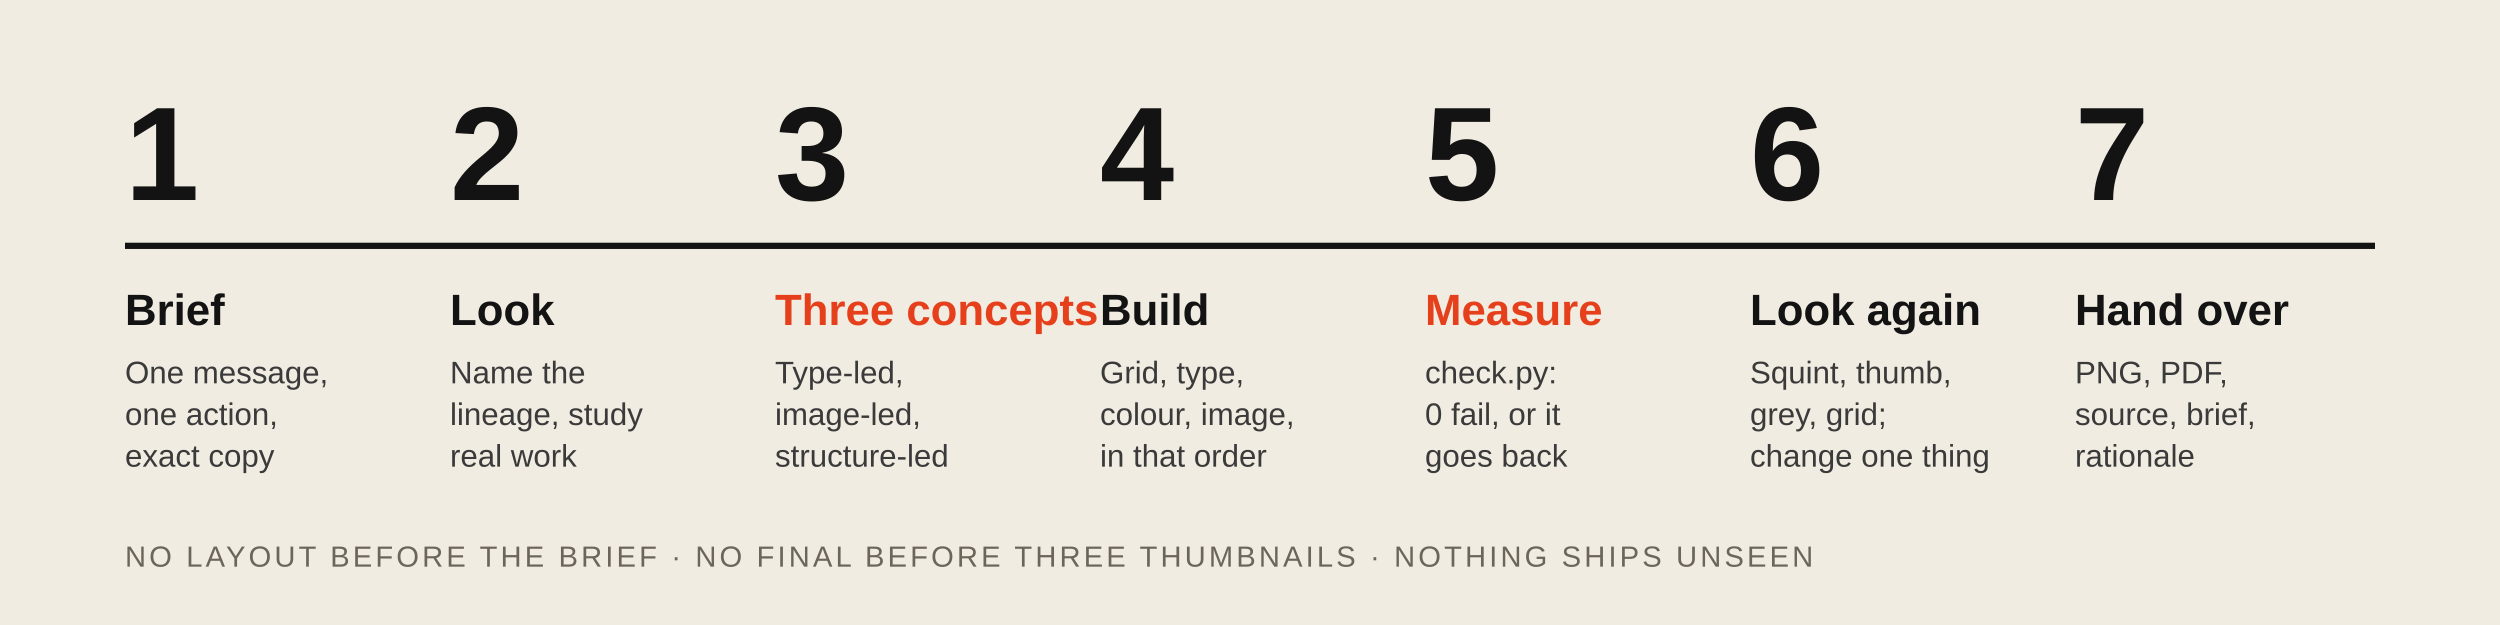
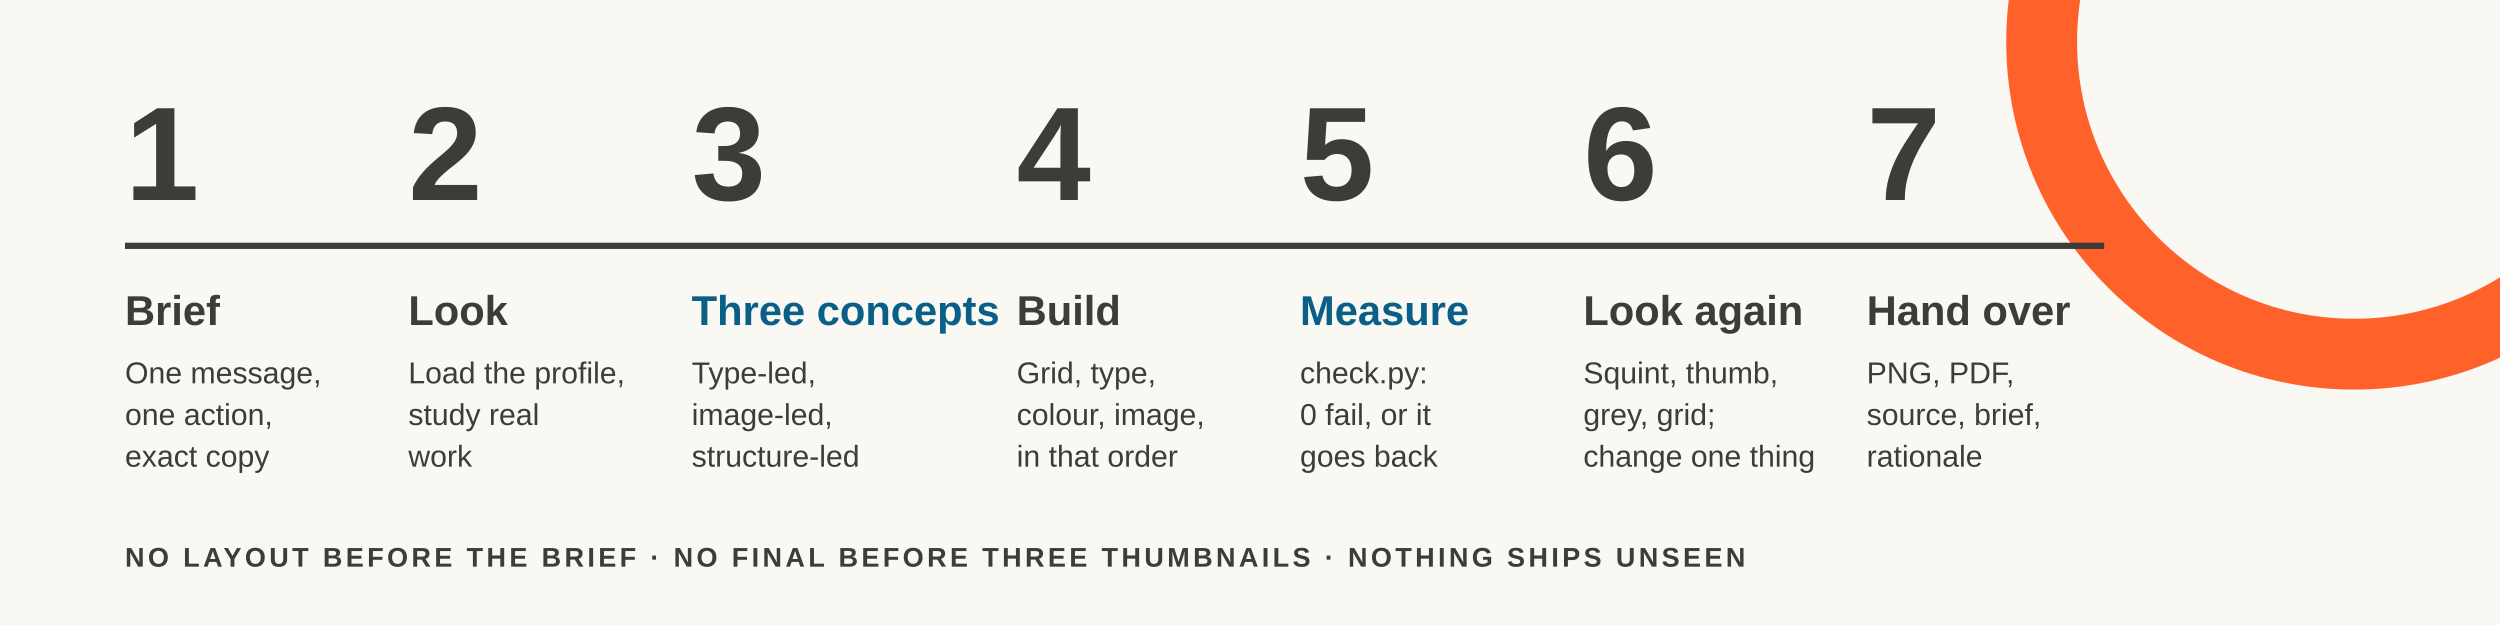
<svg xmlns="http://www.w3.org/2000/svg" viewBox="0 0 1200 300" font-family="Arial, Helvetica, sans-serif">
-   <rect width="1200" height="300" fill="#f1ece2" />
-   <g fill="none" stroke="#131313" stroke-width="3">
-     <line x1="60" y1="118" x2="1140" y2="118" />
+   <rect width="1200" height="300" fill="#faf8f2" />
+   <circle cx="1130" cy="20" r="150" fill="none" stroke="#ff612b" stroke-width="34" />
+   <line x1="60" y1="118" x2="1010" y2="118" stroke="#3d3c38" stroke-width="3" />
+   <g font-weight="800" font-size="64" fill="#3d3c38" letter-spacing="-2">
+     <text x="60" y="96">1</text>
+     <text x="196" y="96">2</text>
+     <text x="332" y="96">3</text>
+     <text x="488" y="96">4</text>
+     <text x="624" y="96">5</text>
+     <text x="760" y="96">6</text>
+     <text x="896" y="96">7</text>
  </g>
-   <g font-weight="800" font-size="64" fill="#131313" letter-spacing="-2">
-     <text x="60" y="96">1</text>
-     <text x="216" y="96">2</text>
-     <text x="372" y="96">3</text>
-     <text x="528" y="96">4</text>
-     <text x="684" y="96">5</text>
-     <text x="840" y="96">6</text>
-     <text x="996" y="96">7</text>
+   <g font-weight="800" font-size="20" fill="#3d3c38">
+     <text x="60" y="156">Brief</text>
+     <text x="196" y="156">Look</text>
+     <text x="332" y="156" fill="#095f87">Three concepts</text>
+     <text x="488" y="156">Build</text>
+     <text x="624" y="156" fill="#095f87">Measure</text>
+     <text x="760" y="156">Look again</text>
+     <text x="896" y="156">Hand over</text>
  </g>
-   <circle cx="390" cy="74" r="44" fill="#e5401b" opacity=".0" />
-   <g font-weight="800" font-size="21" fill="#131313">
-     <text x="60" y="156">Brief</text>
-     <text x="216" y="156">Look</text>
-     <text x="372" y="156" fill="#e5401b">Three concepts</text>
-     <text x="528" y="156">Build</text>
-     <text x="684" y="156" fill="#e5401b">Measure</text>
-     <text x="840" y="156">Look again</text>
-     <text x="996" y="156">Hand over</text>
-   </g>
-   <g font-size="15" fill="#3a3a3a">
+   <g font-size="14.5" fill="#3d3c38">
    <text x="60" y="184">One message,</text>
    <text x="60" y="204">one action,</text>
    <text x="60" y="224">exact copy</text>
-     <text x="216" y="184">Name the</text>
-     <text x="216" y="204">lineage, study</text>
-     <text x="216" y="224">real work</text>
-     <text x="372" y="184">Type-led,</text>
-     <text x="372" y="204">image-led,</text>
-     <text x="372" y="224">structure-led</text>
-     <text x="528" y="184">Grid, type,</text>
-     <text x="528" y="204">colour, image,</text>
-     <text x="528" y="224">in that order</text>
-     <text x="684" y="184">check.py:</text>
-     <text x="684" y="204">0 fail, or it</text>
-     <text x="684" y="224">goes back</text>
-     <text x="840" y="184">Squint, thumb,</text>
-     <text x="840" y="204">grey, grid;</text>
-     <text x="840" y="224">change one thing</text>
-     <text x="996" y="184">PNG, PDF,</text>
-     <text x="996" y="204">source, brief,</text>
-     <text x="996" y="224">rationale</text>
+     <text x="196" y="184">Load the profile,</text>
+     <text x="196" y="204">study real</text>
+     <text x="196" y="224">work</text>
+     <text x="332" y="184">Type-led,</text>
+     <text x="332" y="204">image-led,</text>
+     <text x="332" y="224">structure-led</text>
+     <text x="488" y="184">Grid, type,</text>
+     <text x="488" y="204">colour, image,</text>
+     <text x="488" y="224">in that order</text>
+     <text x="624" y="184">check.py:</text>
+     <text x="624" y="204">0 fail, or it</text>
+     <text x="624" y="224">goes back</text>
+     <text x="760" y="184">Squint, thumb,</text>
+     <text x="760" y="204">grey, grid;</text>
+     <text x="760" y="224">change one thing</text>
+     <text x="896" y="184">PNG, PDF,</text>
+     <text x="896" y="204">source, brief,</text>
+     <text x="896" y="224">rationale</text>
  </g>
-   <text x="60" y="272" font-size="14" fill="#6b655a" letter-spacing="1.5">NO LAYOUT BEFORE THE BRIEF  ·  NO FINAL BEFORE THREE THUMBNAILS  ·  NOTHING SHIPS UNSEEN</text>
+   <text x="60" y="272" font-size="13" font-weight="700" fill="#3d3c38" letter-spacing="1.6">NO LAYOUT BEFORE THE BRIEF  ·  NO FINAL BEFORE THREE THUMBNAILS  ·  NOTHING SHIPS UNSEEN</text>
</svg>
